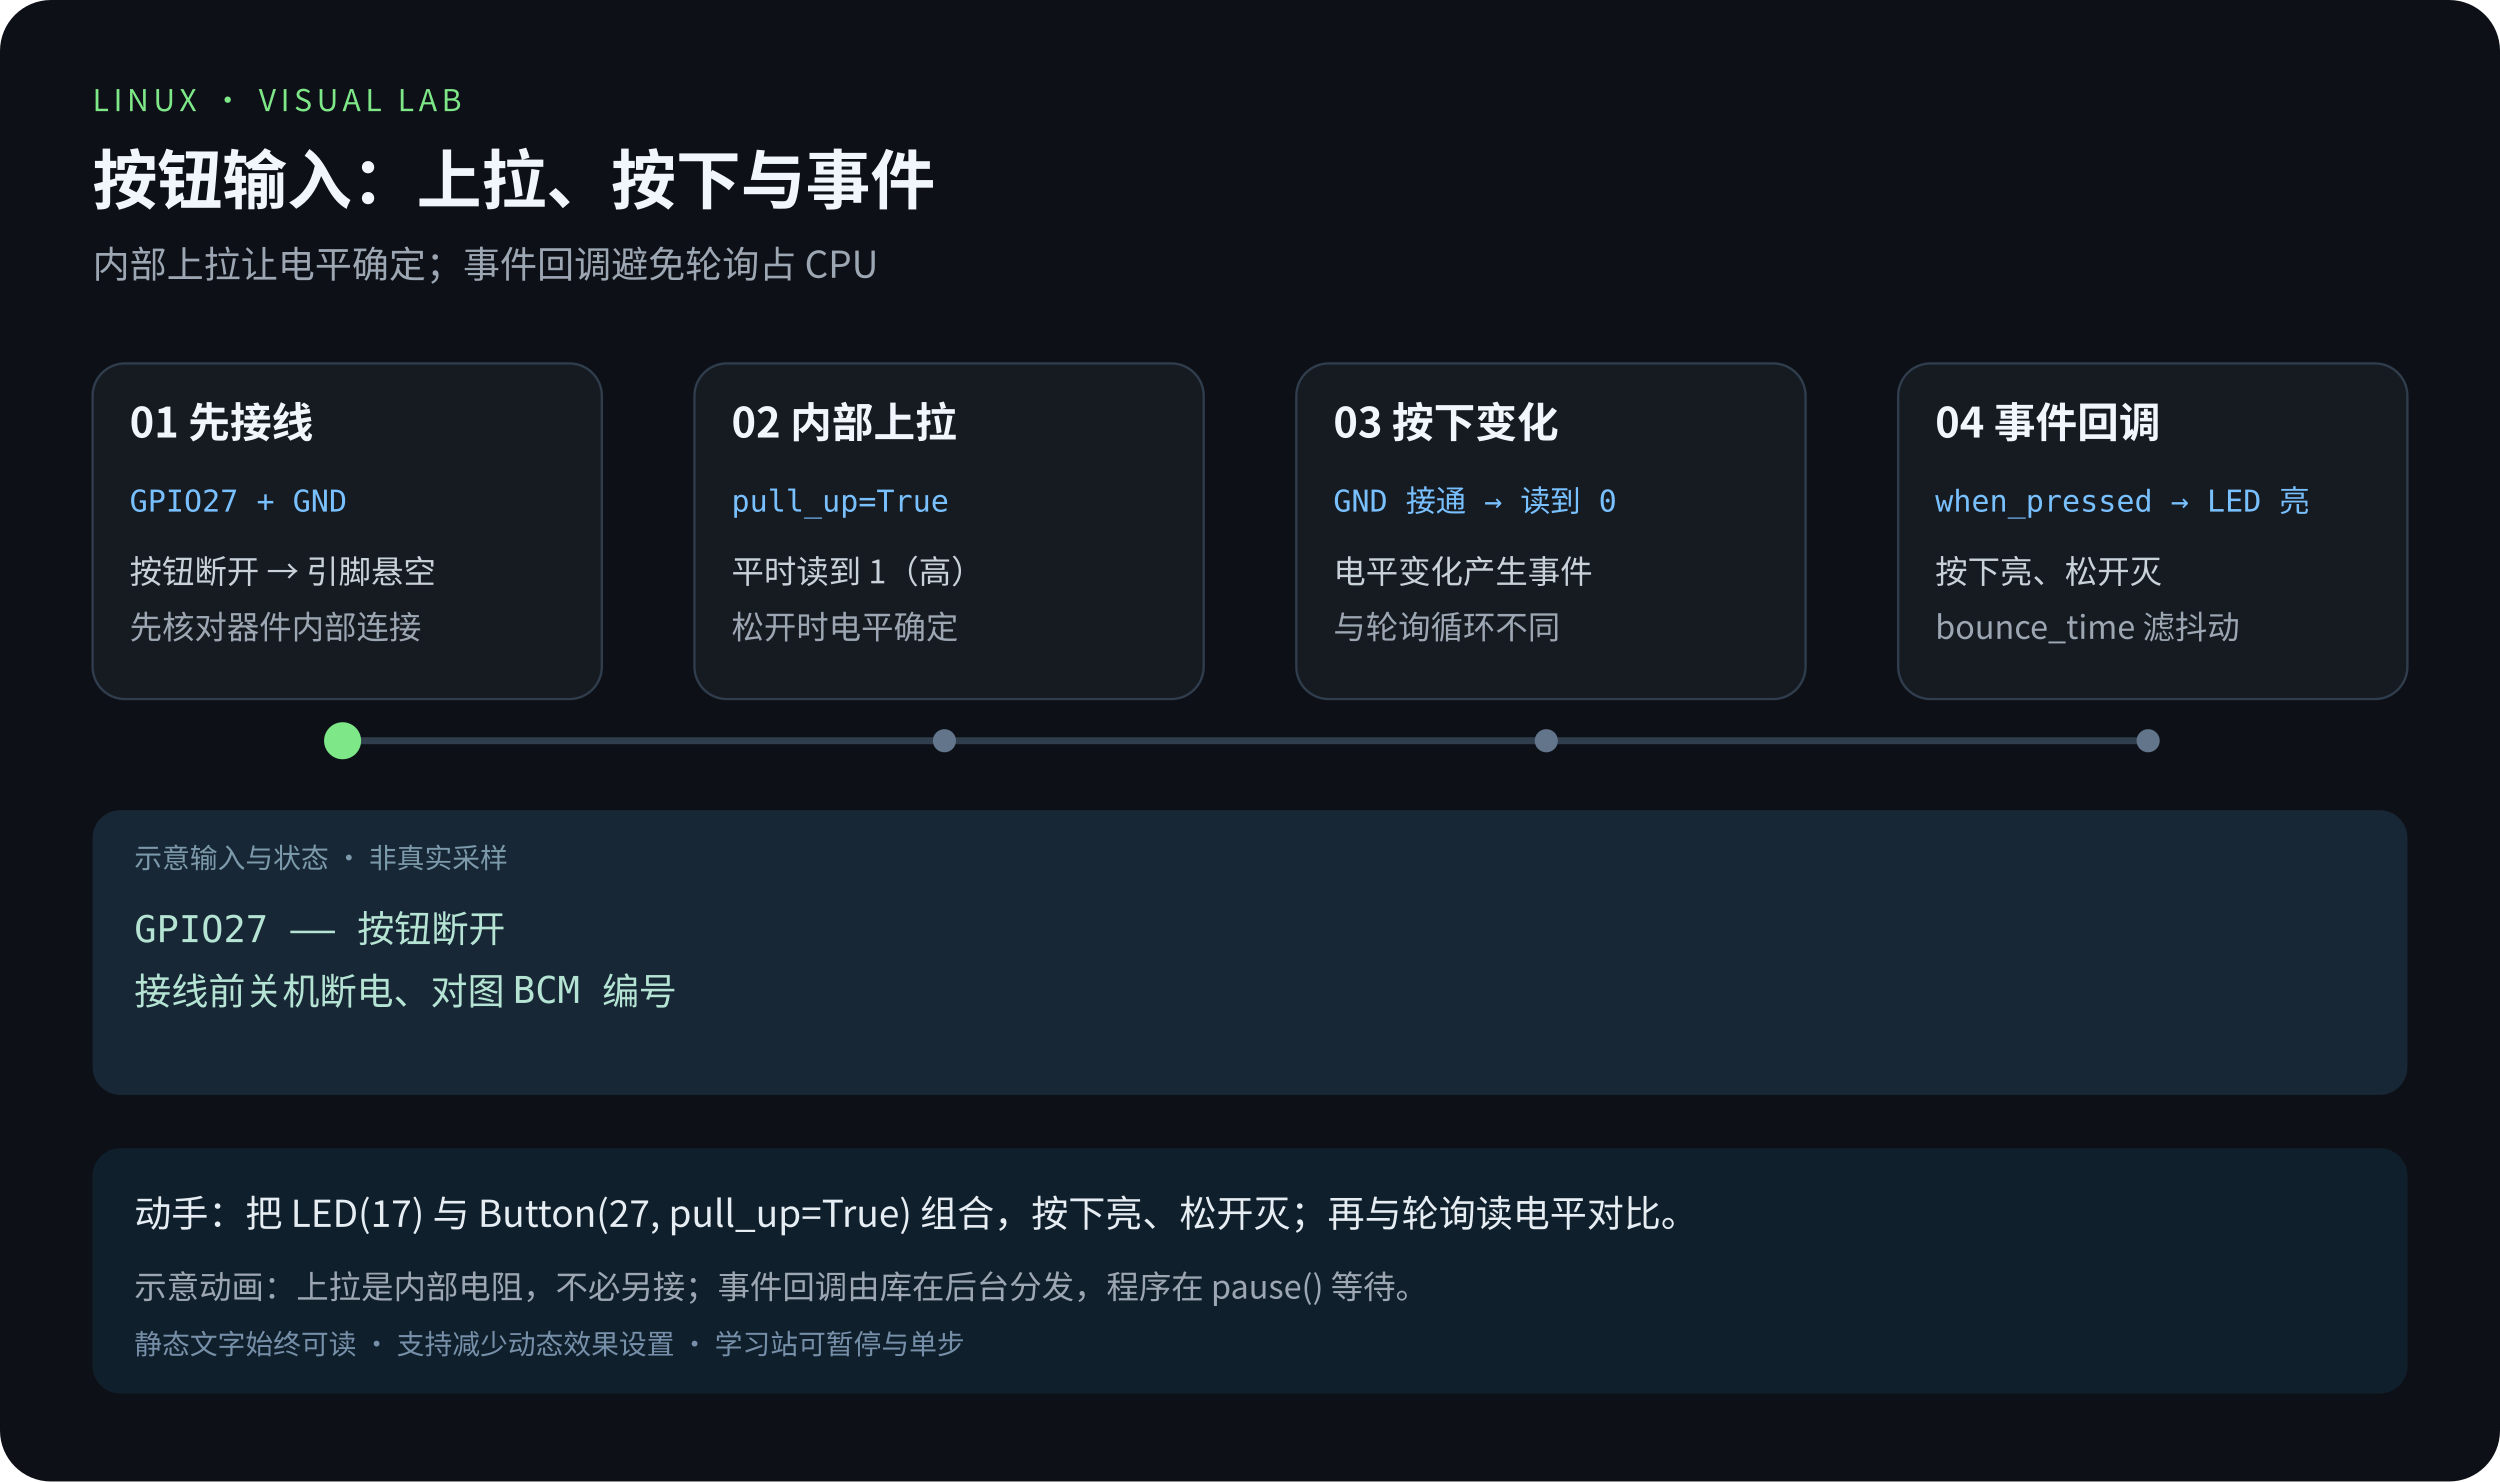
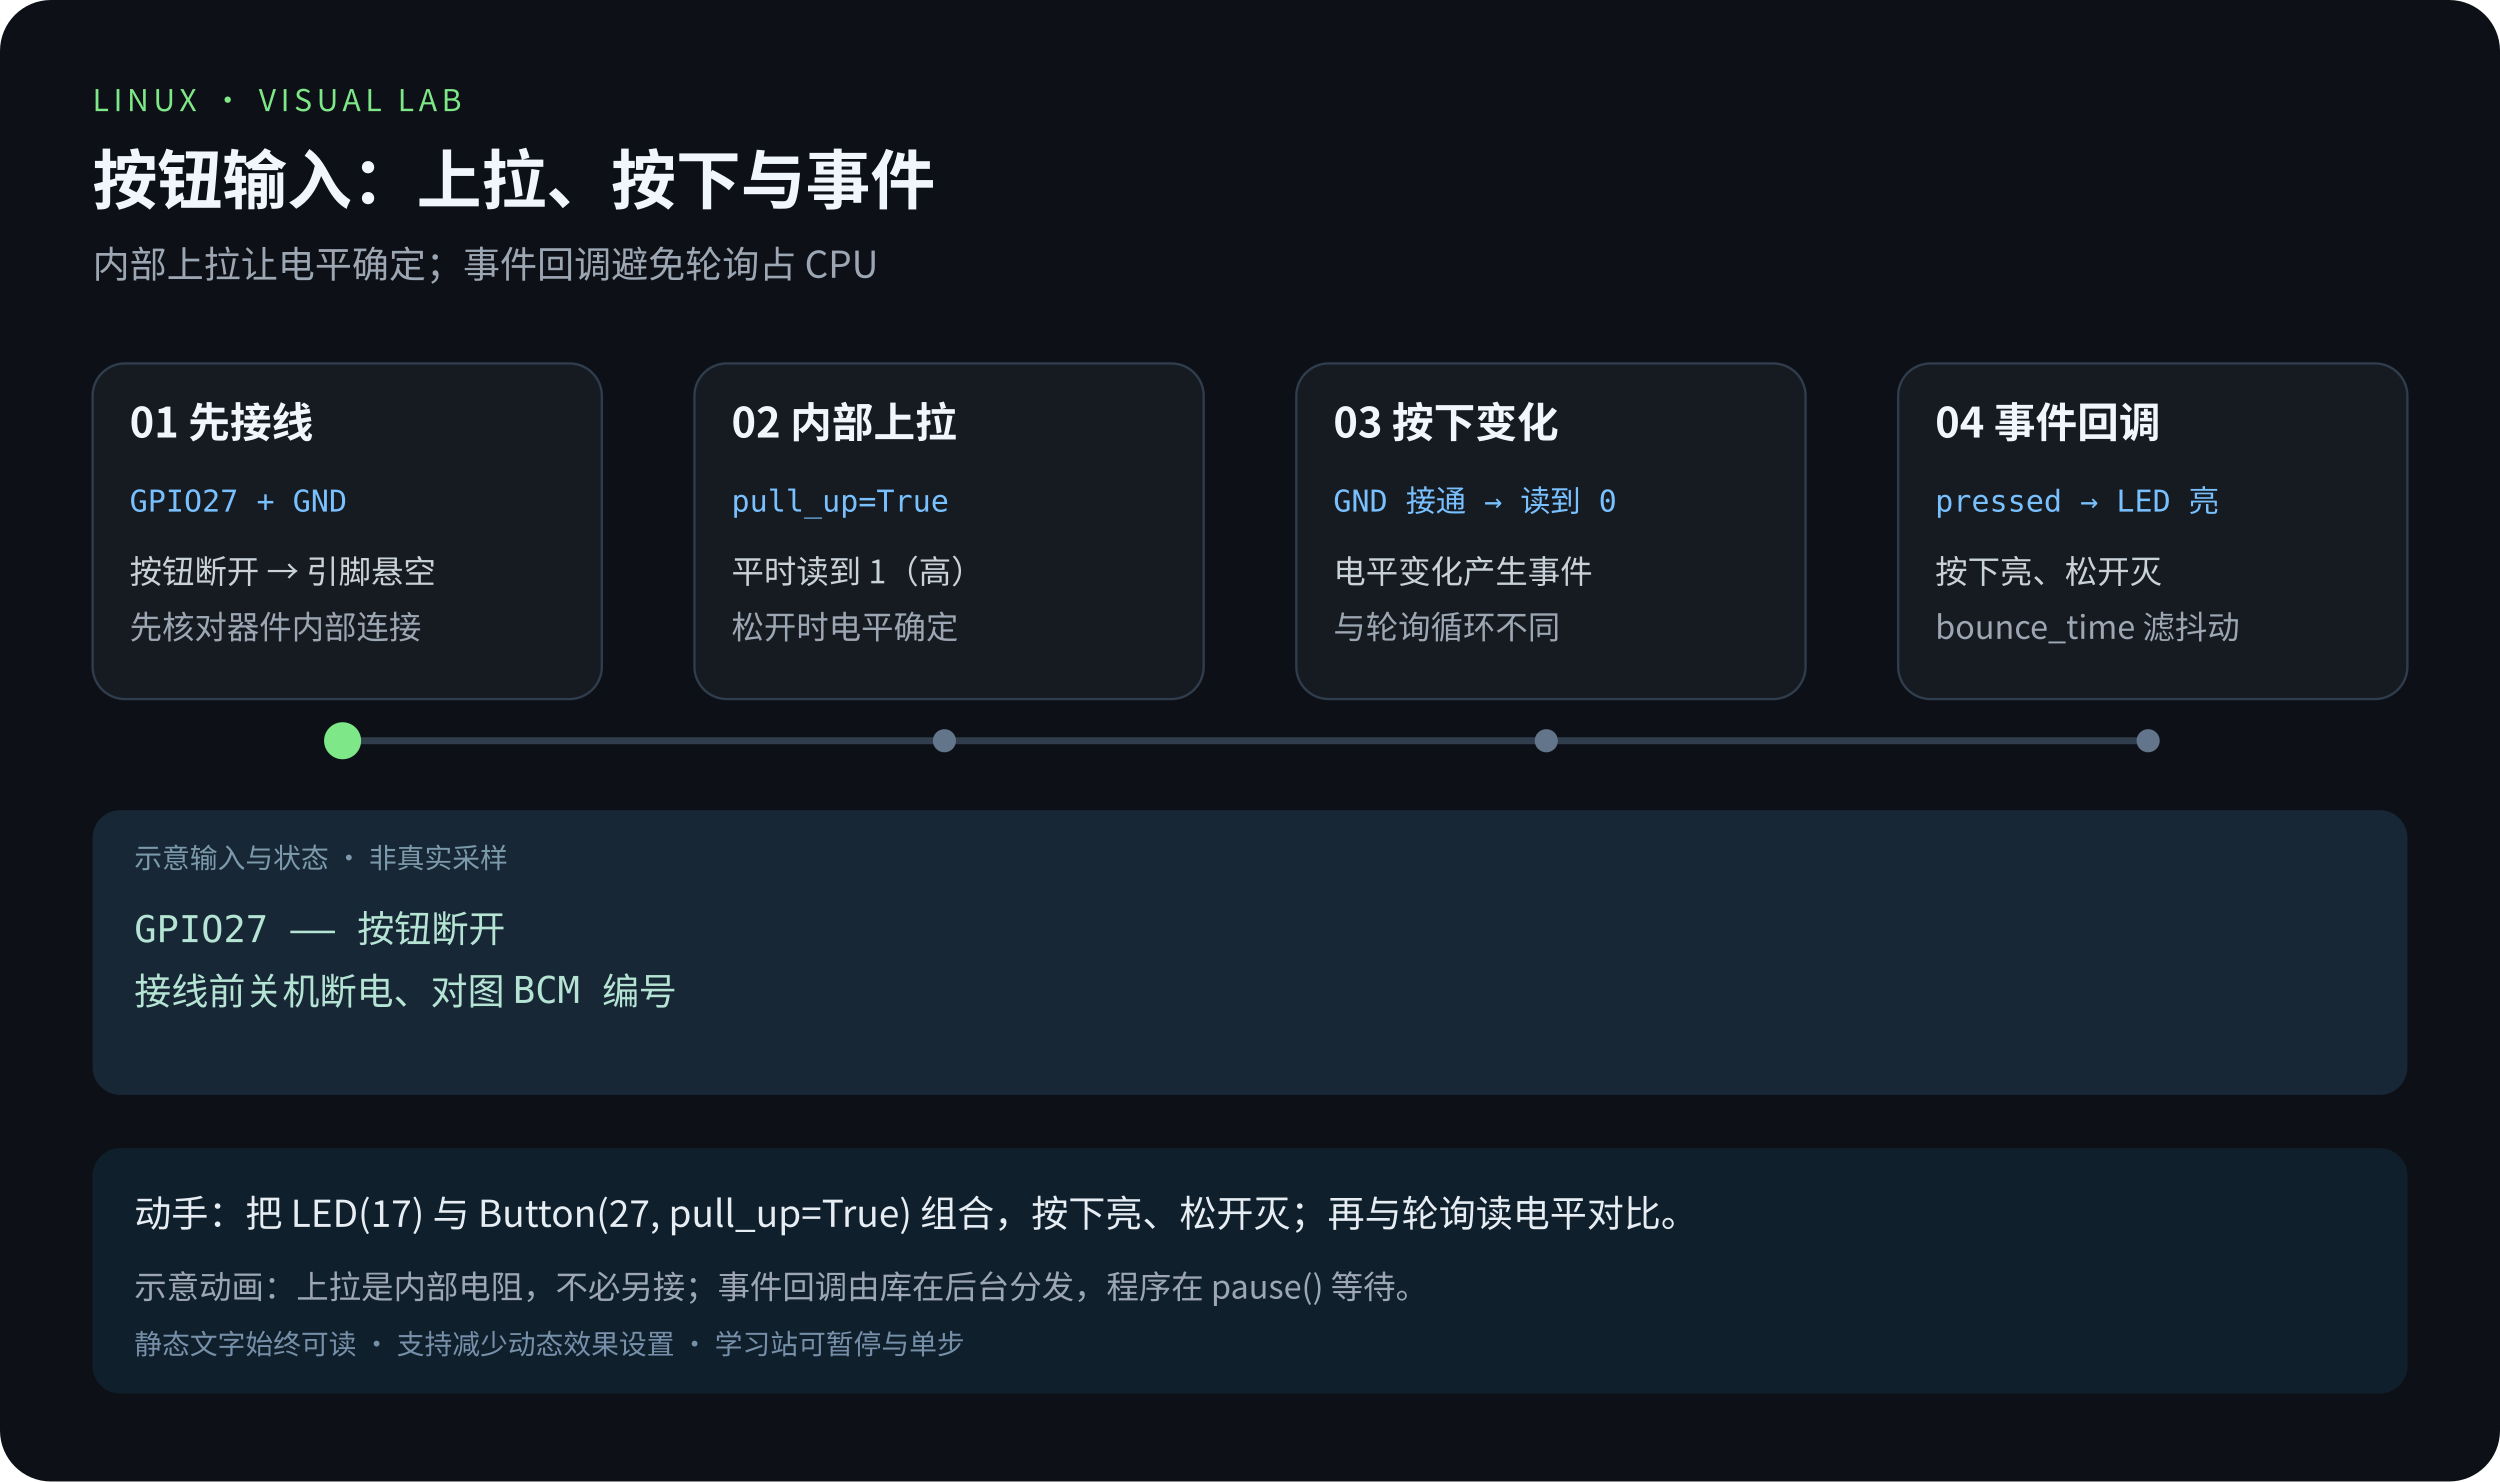
<svg xmlns="http://www.w3.org/2000/svg" width="1080" height="640" viewBox="0 0 1080 640" role="img" aria-labelledby="title desc">
  <style>
text{font-family:"Noto Sans CJK SC","Microsoft YaHei",sans-serif}
.code{font-family:Consolas,monospace}
.focus{opacity:0}
.output{opacity:0}.output.phase-0{opacity:1}
@keyframes step0{0%,24.9%{opacity:1}25%,100%{opacity:0}}.phase-0{animation:step0 12s linear 3}@keyframes step1{0%,24.9%{opacity:0}25%,49.9%{opacity:1}50%,100%{opacity:0}}.phase-1{animation:step1 12s linear 3}@keyframes step2{0%,49.9%{opacity:0}50%,74.9%{opacity:1}75%,100%{opacity:0}}.phase-2{animation:step2 12s linear 3}@keyframes step3{0%,74.9%{opacity:0}75%,100%{opacity:1}}.phase-3{animation:step3 12s linear 3}
@keyframes travel{0%,15%{transform:translateX(0)}25%,40%{transform:translateX(260px)}50%,65%{transform:translateX(520px)}75%,100%{transform:translateX(780px)}}
.token{animation:travel 12s ease-in-out 3}
@media (prefers-reduced-motion:reduce){.focus,.token,.output{animation:none}.token{display:none}}
</style>
  <rect width="1080" height="640" rx="22" fill="#0d1117" />
  <text x="40" y="48" fill="#7ee787" font-size="13" letter-spacing="2">LINUX · VISUAL LAB</text>
  <text x="40" y="88" fill="#f0f6fc" font-size="28" font-weight="bold">按钮输入：上拉、按下与事件</text>
  <text x="40" y="120" fill="#9da7b3" font-size="16">内部上拉让电平确定；事件回调避免轮询占 CPU</text>
  <path d="M148 320 H928" fill="none" stroke="#303d4d" stroke-width="3" />
  <g>
    <rect x="40" y="157" width="220" height="145" rx="14" fill="#161b22" stroke="#303d4d" />
    <rect class="focus phase-0" x="40" y="157" width="220" height="145" rx="14" fill="none" stroke="#58a6ff" stroke-width="3" />
    <text x="56" y="189" fill="#f0f6fc" font-size="18" font-weight="bold">01 先接线</text>
    <text class="code" x="56" y="221" fill="#79c0ff" font-size="13">GPIO27 + GND</text>
    <text x="56" y="252" fill="#c9d1d9" font-size="14">按钮断开 → 引脚悬空</text>
    <text x="56" y="276" fill="#9da7b3" font-size="14">先核对器件内部连接</text>
    <circle cx="148" cy="320" r="5" fill="#62758b" />
  </g>
  <g>
    <rect x="300" y="157" width="220" height="145" rx="14" fill="#161b22" stroke="#303d4d" />
    <rect class="focus phase-1" x="300" y="157" width="220" height="145" rx="14" fill="none" stroke="#58a6ff" stroke-width="3" />
    <text x="316" y="189" fill="#f0f6fc" font-size="18" font-weight="bold">02 内部上拉</text>
    <text class="code" x="316" y="221" fill="#79c0ff" font-size="13">pull_up=True</text>
    <text x="316" y="252" fill="#c9d1d9" font-size="14">平时读到 1（高）</text>
    <text x="316" y="276" fill="#9da7b3" font-size="14">松开时电平确定</text>
    <circle cx="408" cy="320" r="5" fill="#62758b" />
  </g>
  <g>
    <rect x="560" y="157" width="220" height="145" rx="14" fill="#161b22" stroke="#303d4d" />
    <rect class="focus phase-2" x="560" y="157" width="220" height="145" rx="14" fill="none" stroke="#58a6ff" stroke-width="3" />
    <text x="576" y="189" fill="#f0f6fc" font-size="18" font-weight="bold">03 按下变化</text>
    <text class="code" x="576" y="221" fill="#79c0ff" font-size="13">GND 接通 → 读到 0</text>
    <text x="576" y="252" fill="#c9d1d9" font-size="14">电平变化产生事件</text>
    <text x="576" y="276" fill="#9da7b3" font-size="14">与轮询循环不同</text>
    <circle cx="668" cy="320" r="5" fill="#62758b" />
  </g>
  <g>
    <rect x="820" y="157" width="220" height="145" rx="14" fill="#161b22" stroke="#303d4d" />
    <rect class="focus phase-3" x="820" y="157" width="220" height="145" rx="14" fill="none" stroke="#58a6ff" stroke-width="3" />
    <text x="836" y="189" fill="#f0f6fc" font-size="18" font-weight="bold">04 事件回调</text>
-     <text class="code" x="836" y="221" fill="#79c0ff" font-size="13">when_pressed → LED 亮</text>
+     <text class="code" x="836" y="221" fill="#79c0ff" font-size="13">pressed → LED 亮</text>
    <text x="836" y="252" fill="#c9d1d9" font-size="14">按下亮、松开灭</text>
    <text x="836" y="276" fill="#9da7b3" font-size="14">bounce_time 滤抖动</text>
    <circle cx="928" cy="320" r="5" fill="#62758b" />
  </g>
  <rect x="40" y="350" width="1000" height="123" rx="12" fill="#172735" />
  <text x="58" y="375" fill="#7c9aab" font-size="12">示意输入与状态 · 非真实采样</text>
  <g class="output phase-0">
    <text class="code" x="58" y="407" fill="#b5e4d4" font-size="16">GPIO27 —— 按钮断开</text>
    <text class="code" x="58" y="434" fill="#b5e4d4" font-size="16">接线前关机断电、对图 BCM 编号</text>
  </g>
  <g class="output phase-1">
    <text class="code" x="58" y="407" fill="#b5e4d4" font-size="16">内部上拉 → 平时 GPIO27 = 1</text>
    <text class="code" x="58" y="434" fill="#b5e4d4" font-size="16">电平确定不悬浮</text>
  </g>
  <g class="output phase-2">
    <text class="code" x="58" y="407" fill="#b5e4d4" font-size="16">按下 → GND 接通 → GPIO27 = 0</text>
    <text class="code" x="58" y="434" fill="#b5e4d4" font-size="16">电平变化触发事件</text>
  </g>
  <g class="output phase-3">
    <text class="code" x="58" y="407" fill="#b5e4d4" font-size="16">when_pressed: LED 亮</text>
    <text class="code" x="58" y="434" fill="#b5e4d4" font-size="16">when_released: LED 灭</text>
  </g>
  <circle class="token" cx="148" cy="320" r="8" fill="#7ee787" />
  <rect x="40" y="496" width="1000" height="106" rx="12" fill="#101f2c" />
  <text x="58" y="530" fill="#e6edf3" font-size="16">动手：把 LED(17) 与 Button(27, pull_up=True) 组合，按下亮、松开灭；再与轮询读电平对比。</text>
  <text x="58" y="561" fill="#9da7b3" font-size="14">示意动画：上拉是内部电阻，不必另接；事件回调由库在后台分发，程序在 pause() 等待。</text>
  <text x="58" y="585" fill="#7790a9" font-size="12">静态文字始终可读 · 支持减少动态效果设置 · 学习站可暂停与单步</text>
</svg>
